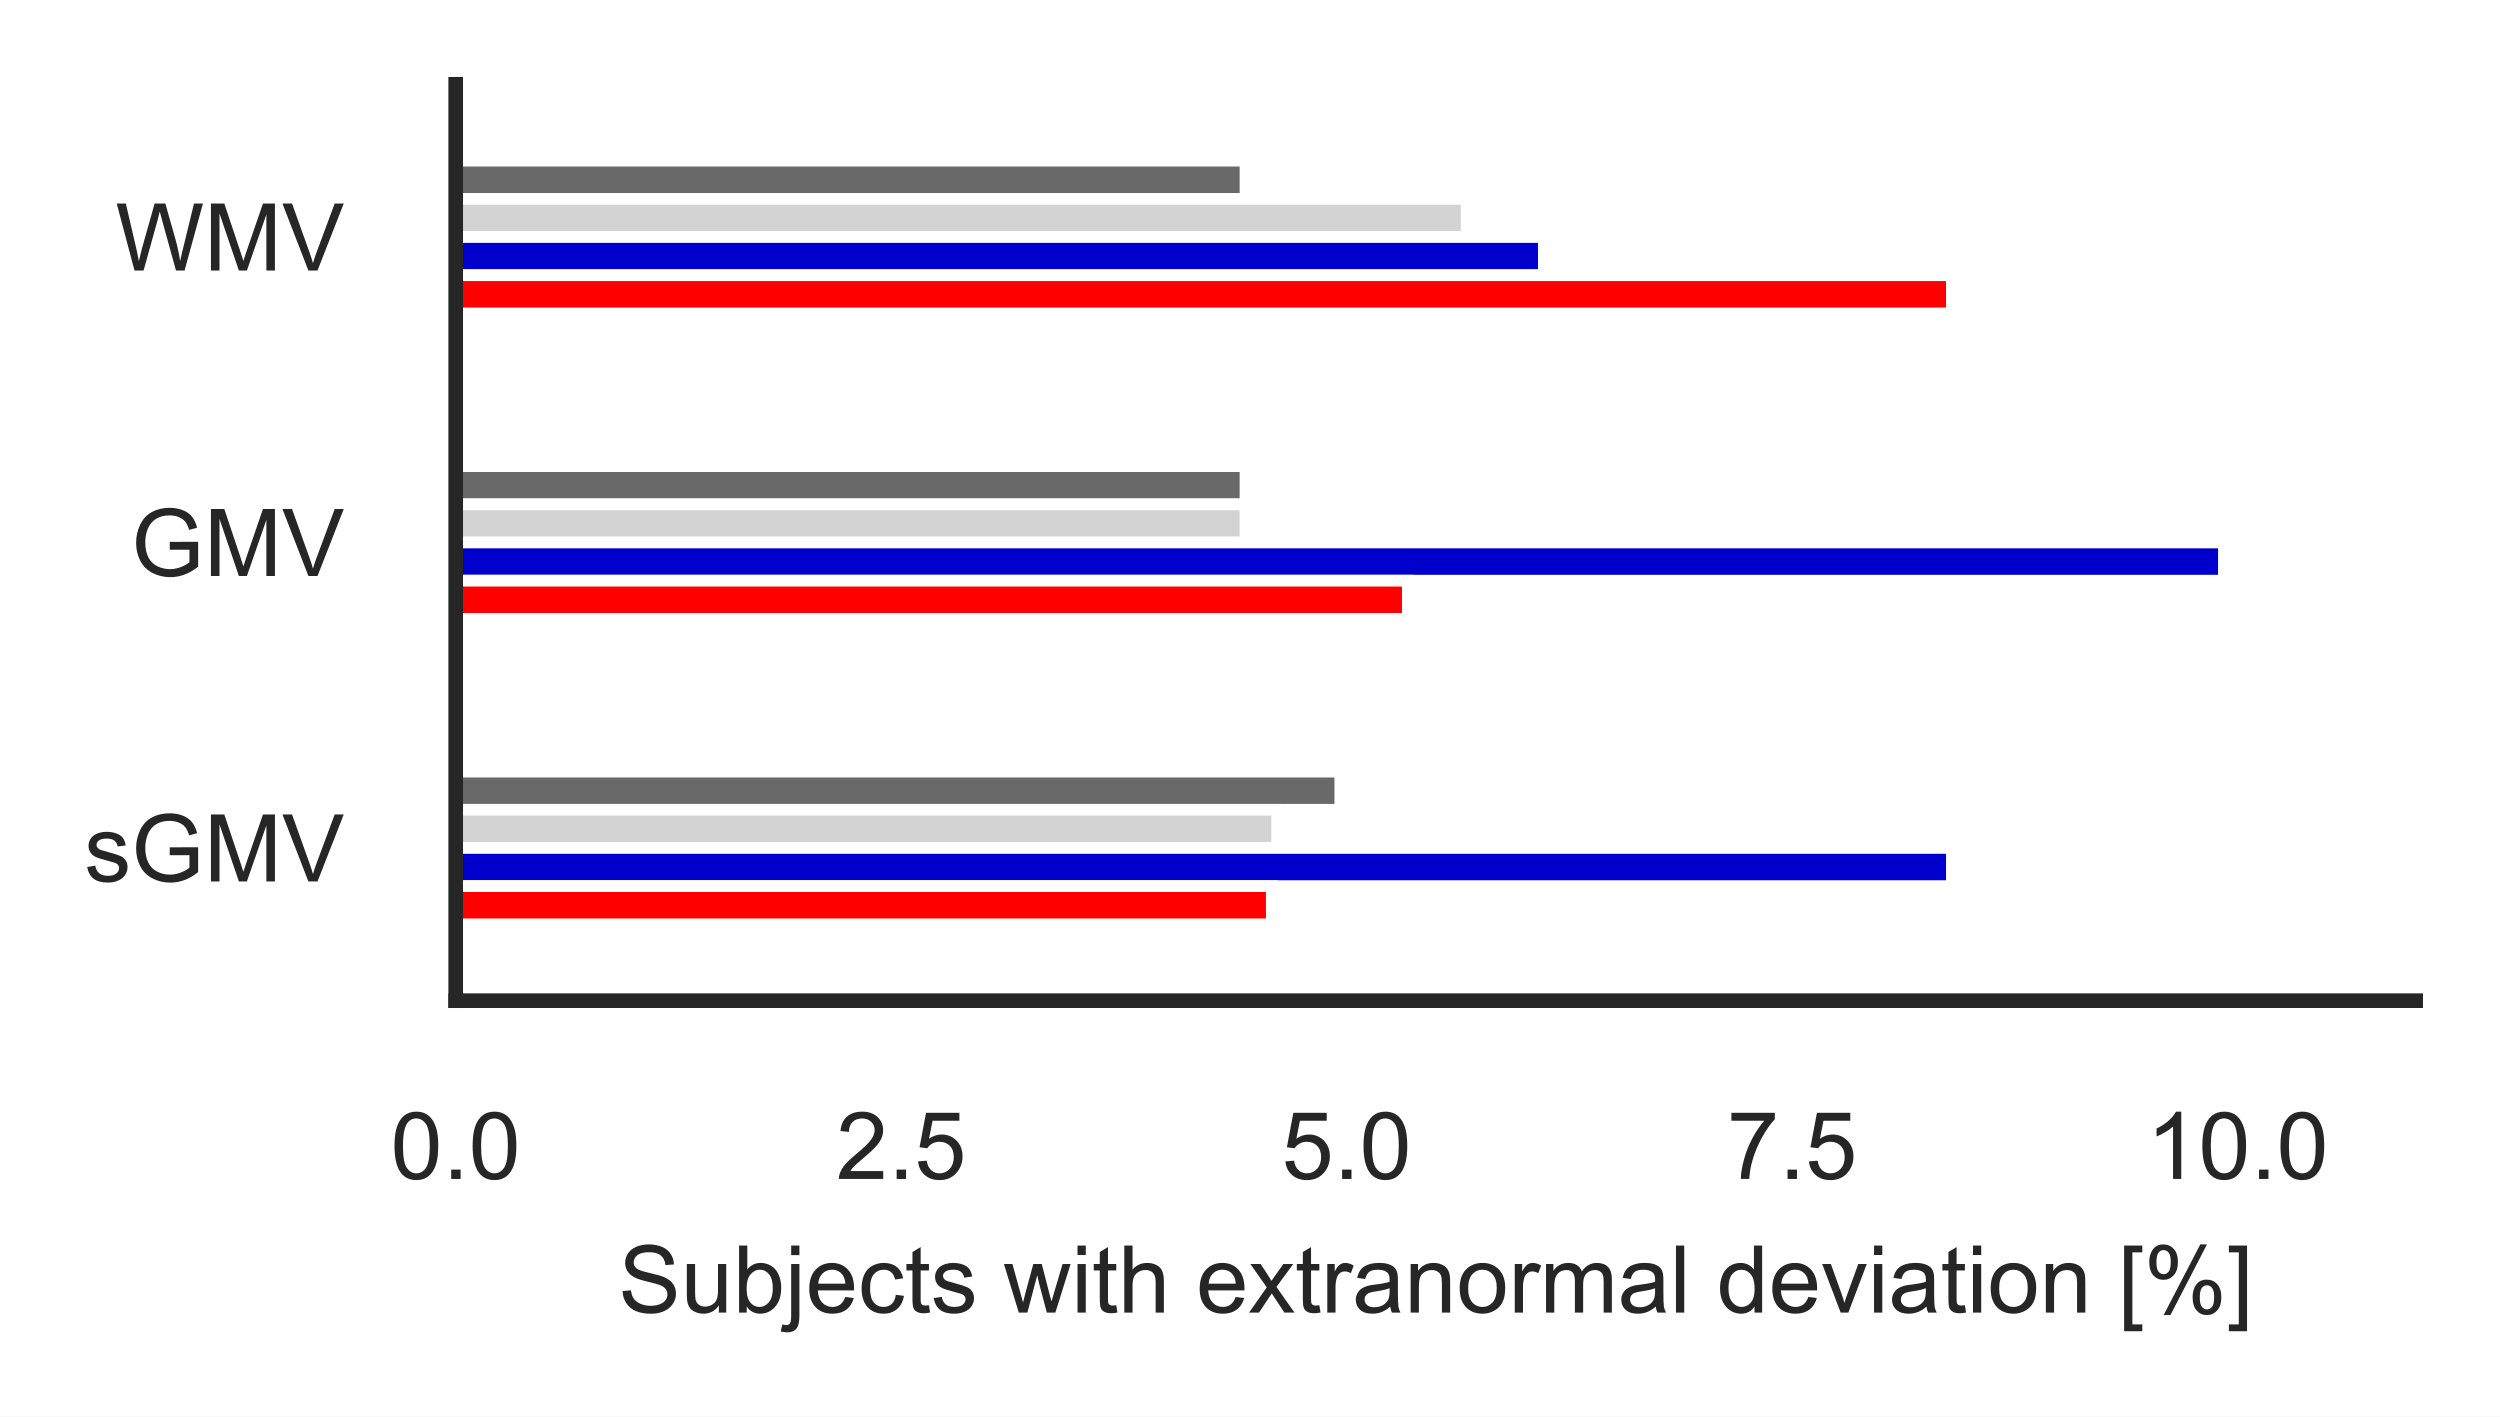
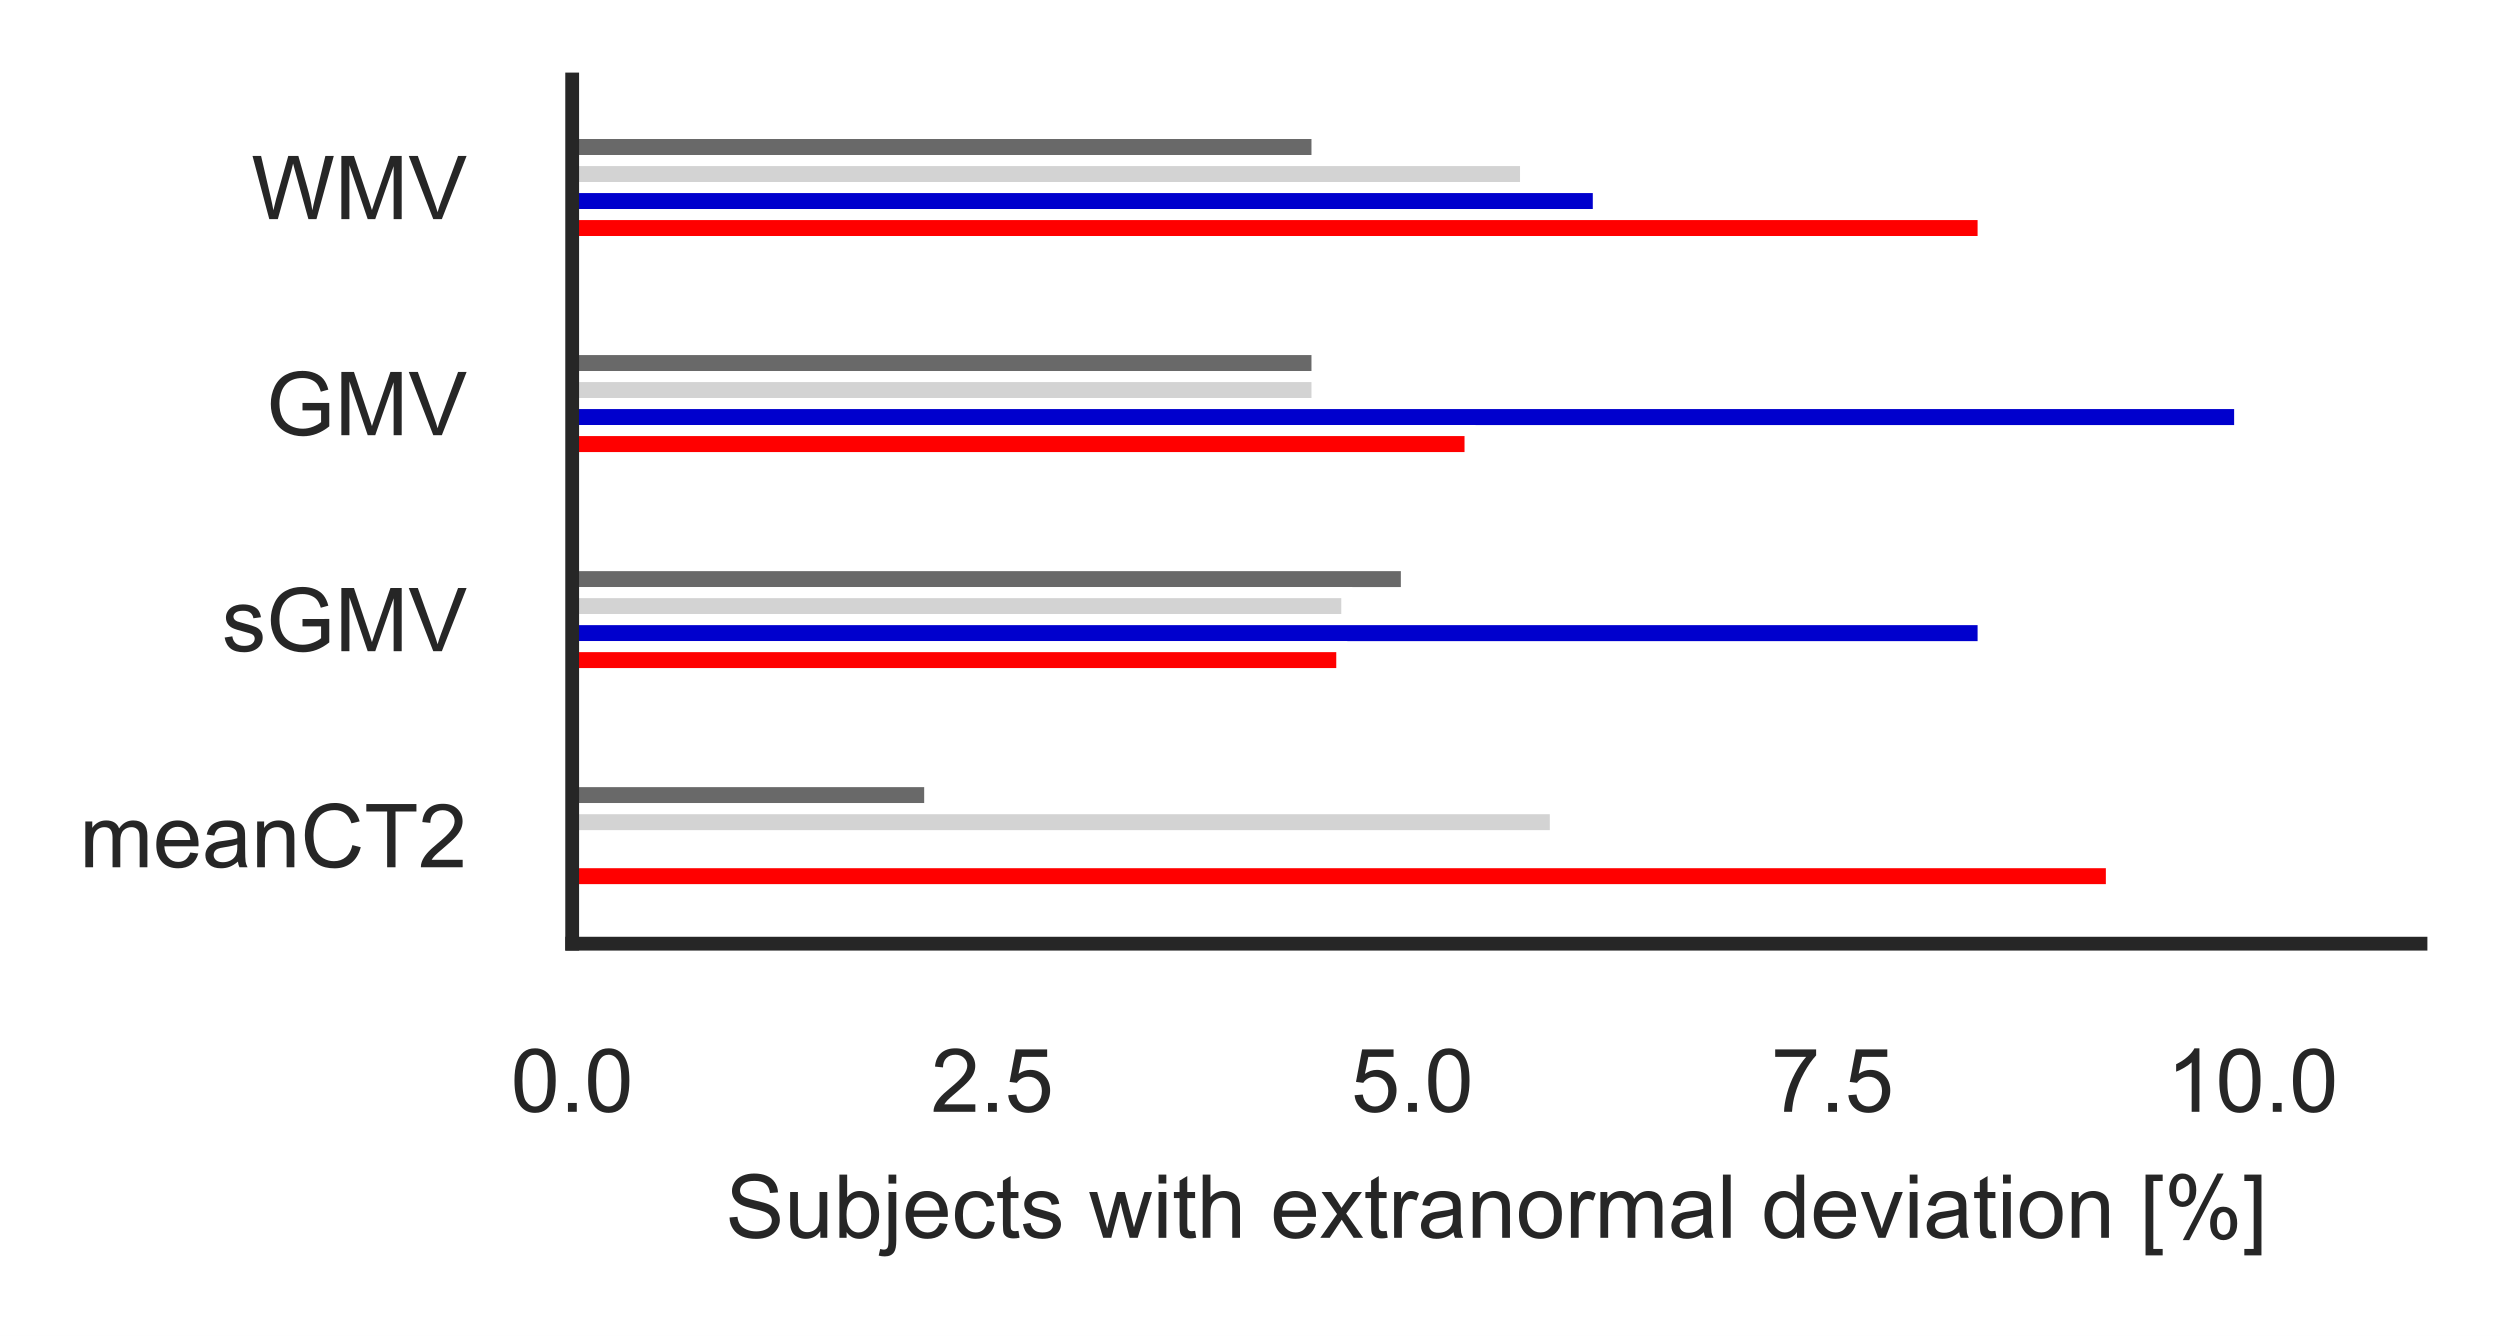
- <svg xmlns="http://www.w3.org/2000/svg" xmlns:xlink="http://www.w3.org/1999/xlink" width="213.523pt" height="120.992pt" viewBox="0 0 213.523 120.992" version="1.1">
+ <svg xmlns="http://www.w3.org/2000/svg" xmlns:xlink="http://www.w3.org/1999/xlink" width="226.423pt" height="120.992pt" viewBox="0 0 226.423 120.992" version="1.1">
  <defs>
    <style type="text/css">*{stroke-linejoin: round; stroke-linecap: butt}</style>
  </defs>
  <g id="figure_1">
    <g id="patch_1">
-       <path d="M 0 120.992  L 213.523 120.992  L 213.523 0  L 0 0  z " style="fill: #ffffff" />
+       <path d="M 0 120.992  L 226.423 120.992  L 226.423 0  L 0 0  z " style="fill: #ffffff" />
    </g>
    <g id="axes_1">
      <g id="patch_2">
-         <path d="M 38.922 85.468  L 206.322 85.468  L 206.322 7.2  L 38.922 7.2  z " style="fill: #ffffff" />
+         <path d="M 51.822 85.468  L 219.222 85.468  L 219.222 7.2  L 51.822 7.2  z " style="fill: #ffffff" />
      </g>
      <g id="matplotlib.axis_1">
        <g id="xtick_1">
          <g id="text_1">
-             <g style="fill: #262626" transform="translate(33.3625 100.6945) scale(0.08 -0.08)">
+             <g style="fill: #262626" transform="translate(46.2625 100.6945) scale(0.08 -0.08)">
              <defs>
                <path id="ArialMT-30" d="M 266 2259  Q 266 3072 433 3567  Q 600 4063 929 4331  Q 1259 4600 1759 4600  Q 2128 4600 2406 4451  Q 2684 4303 2865 4023  Q 3047 3744 3150 3342  Q 3253 2941 3253 2259  Q 3253 1453 3087 958  Q 2922 463 2592 192  Q 2263 -78 1759 -78  Q 1097 -78 719 397  Q 266 969 266 2259  z M 844 2259  Q 844 1131 1108 757  Q 1372 384 1759 384  Q 2147 384 2411 759  Q 2675 1134 2675 2259  Q 2675 3391 2411 3762  Q 2147 4134 1753 4134  Q 1366 4134 1134 3806  Q 844 3388 844 2259  z " transform="scale(0.015625)" />
                <path id="ArialMT-2e" d="M 581 0  L 581 641  L 1222 641  L 1222 0  L 581 0  z " transform="scale(0.015625)" />
              </defs>
              <use xlink:href="#ArialMT-30" />
              <use xlink:href="#ArialMT-2e" x="55.615" />
              <use xlink:href="#ArialMT-30" x="83.398" />
            </g>
          </g>
        </g>
        <g id="xtick_2">
          <g id="text_2">
-             <g style="fill: #262626" transform="translate(71.40796 100.6945) scale(0.08 -0.08)">
+             <g style="fill: #262626" transform="translate(84.30796 100.6945) scale(0.08 -0.08)">
              <defs>
                <path id="ArialMT-32" d="M 3222 541  L 3222 0  L 194 0  Q 188 203 259 391  Q 375 700 629 1000  Q 884 1300 1366 1694  Q 2113 2306 2375 2664  Q 2638 3022 2638 3341  Q 2638 3675 2398 3904  Q 2159 4134 1775 4134  Q 1369 4134 1125 3890  Q 881 3647 878 3216  L 300 3275  Q 359 3922 746 4261  Q 1134 4600 1788 4600  Q 2447 4600 2831 4234  Q 3216 3869 3216 3328  Q 3216 3053 3103 2787  Q 2991 2522 2730 2228  Q 2469 1934 1863 1422  Q 1356 997 1212 845  Q 1069 694 975 541  L 3222 541  z " transform="scale(0.015625)" />
                <path id="ArialMT-35" d="M 266 1200  L 856 1250  Q 922 819 1161 601  Q 1400 384 1738 384  Q 2144 384 2425 690  Q 2706 997 2706 1503  Q 2706 1984 2436 2262  Q 2166 2541 1728 2541  Q 1456 2541 1237 2417  Q 1019 2294 894 2097  L 366 2166  L 809 4519  L 3088 4519  L 3088 3981  L 1259 3981  L 1013 2750  Q 1425 3038 1878 3038  Q 2478 3038 2890 2622  Q 3303 2206 3303 1553  Q 3303 931 2941 478  Q 2500 -78 1738 -78  Q 1113 -78 717 272  Q 322 622 266 1200  z " transform="scale(0.015625)" />
              </defs>
              <use xlink:href="#ArialMT-32" />
              <use xlink:href="#ArialMT-2e" x="55.615" />
              <use xlink:href="#ArialMT-35" x="83.398" />
            </g>
          </g>
        </g>
        <g id="xtick_3">
          <g id="text_3">
-             <g style="fill: #262626" transform="translate(109.4534 100.6945) scale(0.08 -0.08)">
+             <g style="fill: #262626" transform="translate(122.3534 100.6945) scale(0.08 -0.08)">
              <use xlink:href="#ArialMT-35" />
              <use xlink:href="#ArialMT-2e" x="55.615" />
              <use xlink:href="#ArialMT-30" x="83.398" />
            </g>
          </g>
        </g>
        <g id="xtick_4">
          <g id="text_4">
-             <g style="fill: #262626" transform="translate(147.4989 100.6945) scale(0.08 -0.08)">
+             <g style="fill: #262626" transform="translate(160.3989 100.6945) scale(0.08 -0.08)">
              <defs>
                <path id="ArialMT-37" d="M 303 3981  L 303 4522  L 3269 4522  L 3269 4084  Q 2831 3619 2401 2847  Q 1972 2075 1738 1259  Q 1569 684 1522 0  L 944 0  Q 953 541 1156 1306  Q 1359 2072 1739 2783  Q 2119 3494 2547 3981  L 303 3981  z " transform="scale(0.015625)" />
              </defs>
              <use xlink:href="#ArialMT-37" />
              <use xlink:href="#ArialMT-2e" x="55.615" />
              <use xlink:href="#ArialMT-35" x="83.398" />
            </g>
          </g>
        </g>
        <g id="xtick_5">
          <g id="text_5">
-             <g style="fill: #262626" transform="translate(183.3199 100.6945) scale(0.08 -0.08)">
+             <g style="fill: #262626" transform="translate(196.2199 100.6945) scale(0.08 -0.08)">
              <defs>
                <path id="ArialMT-31" d="M 2384 0  L 1822 0  L 1822 3584  Q 1619 3391 1289 3197  Q 959 3003 697 2906  L 697 3450  Q 1169 3672 1522 3987  Q 1875 4303 2022 4600  L 2384 4600  L 2384 0  z " transform="scale(0.015625)" />
              </defs>
              <use xlink:href="#ArialMT-31" />
              <use xlink:href="#ArialMT-30" x="55.615" />
              <use xlink:href="#ArialMT-2e" x="111.23" />
              <use xlink:href="#ArialMT-30" x="139.014" />
            </g>
          </g>
        </g>
        <g id="text_6">
-           <g style="fill: #262626" transform="translate(52.81562 112.1082) scale(0.08 -0.08)">
+           <g style="fill: #262626" transform="translate(65.71563 112.1082) scale(0.08 -0.08)">
            <defs>
              <path id="ArialMT-53" d="M 288 1472  L 859 1522  Q 900 1178 1048 958  Q 1197 738 1509 602  Q 1822 466 2213 466  Q 2559 466 2825 569  Q 3091 672 3220 851  Q 3350 1031 3350 1244  Q 3350 1459 3225 1620  Q 3100 1781 2813 1891  Q 2628 1963 1997 2114  Q 1366 2266 1113 2400  Q 784 2572 623 2826  Q 463 3081 463 3397  Q 463 3744 659 4045  Q 856 4347 1234 4503  Q 1613 4659 2075 4659  Q 2584 4659 2973 4495  Q 3363 4331 3572 4012  Q 3781 3694 3797 3291  L 3216 3247  Q 3169 3681 2898 3903  Q 2628 4125 2100 4125  Q 1550 4125 1298 3923  Q 1047 3722 1047 3438  Q 1047 3191 1225 3031  Q 1400 2872 2139 2705  Q 2878 2538 3153 2413  Q 3553 2228 3743 1945  Q 3934 1663 3934 1294  Q 3934 928 3725 604  Q 3516 281 3123 101  Q 2731 -78 2241 -78  Q 1619 -78 1198 103  Q 778 284 539 648  Q 300 1013 288 1472  z " transform="scale(0.015625)" />
              <path id="ArialMT-75" d="M 2597 0  L 2597 488  Q 2209 -75 1544 -75  Q 1250 -75 995 37  Q 741 150 617 320  Q 494 491 444 738  Q 409 903 409 1263  L 409 3319  L 972 3319  L 972 1478  Q 972 1038 1006 884  Q 1059 663 1231 536  Q 1403 409 1656 409  Q 1909 409 2131 539  Q 2353 669 2445 892  Q 2538 1116 2538 1541  L 2538 3319  L 3100 3319  L 3100 0  L 2597 0  z " transform="scale(0.015625)" />
              <path id="ArialMT-62" d="M 941 0  L 419 0  L 419 4581  L 981 4581  L 981 2947  Q 1338 3394 1891 3394  Q 2197 3394 2470 3270  Q 2744 3147 2920 2923  Q 3097 2700 3197 2384  Q 3297 2069 3297 1709  Q 3297 856 2875 390  Q 2453 -75 1863 -75  Q 1275 -75 941 416  L 941 0  z M 934 1684  Q 934 1088 1097 822  Q 1363 388 1816 388  Q 2184 388 2453 708  Q 2722 1028 2722 1663  Q 2722 2313 2464 2622  Q 2206 2931 1841 2931  Q 1472 2931 1203 2611  Q 934 2291 934 1684  z " transform="scale(0.015625)" />
              <path id="ArialMT-6a" d="M 419 3928  L 419 4581  L 981 4581  L 981 3928  L 419 3928  z M -294 -1288  L -188 -809  Q -19 -853 78 -853  Q 250 -853 334 -739  Q 419 -625 419 -169  L 419 3319  L 981 3319  L 981 -181  Q 981 -794 822 -1034  Q 619 -1347 147 -1347  Q -81 -1347 -294 -1288  z " transform="scale(0.015625)" />
              <path id="ArialMT-65" d="M 2694 1069  L 3275 997  Q 3138 488 2766 206  Q 2394 -75 1816 -75  Q 1088 -75 661 373  Q 234 822 234 1631  Q 234 2469 665 2931  Q 1097 3394 1784 3394  Q 2450 3394 2872 2941  Q 3294 2488 3294 1666  Q 3294 1616 3291 1516  L 816 1516  Q 847 969 1125 678  Q 1403 388 1819 388  Q 2128 388 2347 550  Q 2566 713 2694 1069  z M 847 1978  L 2700 1978  Q 2663 2397 2488 2606  Q 2219 2931 1791 2931  Q 1403 2931 1139 2672  Q 875 2413 847 1978  z " transform="scale(0.015625)" />
              <path id="ArialMT-63" d="M 2588 1216  L 3141 1144  Q 3050 572 2676 248  Q 2303 -75 1759 -75  Q 1078 -75 664 370  Q 250 816 250 1647  Q 250 2184 428 2587  Q 606 2991 970 3192  Q 1334 3394 1763 3394  Q 2303 3394 2647 3120  Q 2991 2847 3088 2344  L 2541 2259  Q 2463 2594 2264 2762  Q 2066 2931 1784 2931  Q 1359 2931 1093 2626  Q 828 2322 828 1663  Q 828 994 1084 691  Q 1341 388 1753 388  Q 2084 388 2306 591  Q 2528 794 2588 1216  z " transform="scale(0.015625)" />
              <path id="ArialMT-74" d="M 1650 503  L 1731 6  Q 1494 -44 1306 -44  Q 1000 -44 831 53  Q 663 150 594 308  Q 525 466 525 972  L 525 2881  L 113 2881  L 113 3319  L 525 3319  L 525 4141  L 1084 4478  L 1084 3319  L 1650 3319  L 1650 2881  L 1084 2881  L 1084 941  Q 1084 700 1114 631  Q 1144 563 1211 522  Q 1278 481 1403 481  Q 1497 481 1650 503  z " transform="scale(0.015625)" />
              <path id="ArialMT-73" d="M 197 991  L 753 1078  Q 800 744 1014 566  Q 1228 388 1613 388  Q 2000 388 2187 545  Q 2375 703 2375 916  Q 2375 1106 2209 1216  Q 2094 1291 1634 1406  Q 1016 1563 777 1677  Q 538 1791 414 1992  Q 291 2194 291 2438  Q 291 2659 392 2848  Q 494 3038 669 3163  Q 800 3259 1026 3326  Q 1253 3394 1513 3394  Q 1903 3394 2198 3281  Q 2494 3169 2634 2976  Q 2775 2784 2828 2463  L 2278 2388  Q 2241 2644 2061 2787  Q 1881 2931 1553 2931  Q 1166 2931 1000 2803  Q 834 2675 834 2503  Q 834 2394 903 2306  Q 972 2216 1119 2156  Q 1203 2125 1616 2013  Q 2213 1853 2448 1751  Q 2684 1650 2818 1456  Q 2953 1263 2953 975  Q 2953 694 2789 445  Q 2625 197 2315 61  Q 2006 -75 1616 -75  Q 969 -75 630 194  Q 291 463 197 991  z " transform="scale(0.015625)" />
              <path id="ArialMT-20" transform="scale(0.015625)" />
              <path id="ArialMT-77" d="M 1034 0  L 19 3319  L 600 3319  L 1128 1403  L 1325 691  Q 1338 744 1497 1375  L 2025 3319  L 2603 3319  L 3100 1394  L 3266 759  L 3456 1400  L 4025 3319  L 4572 3319  L 3534 0  L 2950 0  L 2422 1988  L 2294 2553  L 1622 0  L 1034 0  z " transform="scale(0.015625)" />
              <path id="ArialMT-69" d="M 425 3934  L 425 4581  L 988 4581  L 988 3934  L 425 3934  z M 425 0  L 425 3319  L 988 3319  L 988 0  L 425 0  z " transform="scale(0.015625)" />
              <path id="ArialMT-68" d="M 422 0  L 422 4581  L 984 4581  L 984 2938  Q 1378 3394 1978 3394  Q 2347 3394 2619 3248  Q 2891 3103 3008 2847  Q 3125 2591 3125 2103  L 3125 0  L 2563 0  L 2563 2103  Q 2563 2525 2380 2717  Q 2197 2909 1863 2909  Q 1613 2909 1392 2779  Q 1172 2650 1078 2428  Q 984 2206 984 1816  L 984 0  L 422 0  z " transform="scale(0.015625)" />
              <path id="ArialMT-78" d="M 47 0  L 1259 1725  L 138 3319  L 841 3319  L 1350 2541  Q 1494 2319 1581 2169  Q 1719 2375 1834 2534  L 2394 3319  L 3066 3319  L 1919 1756  L 3153 0  L 2463 0  L 1781 1031  L 1600 1309  L 728 0  L 47 0  z " transform="scale(0.015625)" />
              <path id="ArialMT-72" d="M 416 0  L 416 3319  L 922 3319  L 922 2816  Q 1116 3169 1280 3281  Q 1444 3394 1641 3394  Q 1925 3394 2219 3213  L 2025 2691  Q 1819 2813 1613 2813  Q 1428 2813 1281 2702  Q 1134 2591 1072 2394  Q 978 2094 978 1738  L 978 0  L 416 0  z " transform="scale(0.015625)" />
              <path id="ArialMT-61" d="M 2588 409  Q 2275 144 1986 34  Q 1697 -75 1366 -75  Q 819 -75 525 192  Q 231 459 231 875  Q 231 1119 342 1320  Q 453 1522 633 1644  Q 813 1766 1038 1828  Q 1203 1872 1538 1913  Q 2219 1994 2541 2106  Q 2544 2222 2544 2253  Q 2544 2597 2384 2738  Q 2169 2928 1744 2928  Q 1347 2928 1158 2789  Q 969 2650 878 2297  L 328 2372  Q 403 2725 575 2942  Q 747 3159 1072 3276  Q 1397 3394 1825 3394  Q 2250 3394 2515 3294  Q 2781 3194 2906 3042  Q 3031 2891 3081 2659  Q 3109 2516 3109 2141  L 3109 1391  Q 3109 606 3145 398  Q 3181 191 3288 0  L 2700 0  Q 2613 175 2588 409  z M 2541 1666  Q 2234 1541 1622 1453  Q 1275 1403 1131 1340  Q 988 1278 909 1158  Q 831 1038 831 891  Q 831 666 1001 516  Q 1172 366 1500 366  Q 1825 366 2078 508  Q 2331 650 2450 897  Q 2541 1088 2541 1459  L 2541 1666  z " transform="scale(0.015625)" />
              <path id="ArialMT-6e" d="M 422 0  L 422 3319  L 928 3319  L 928 2847  Q 1294 3394 1984 3394  Q 2284 3394 2536 3286  Q 2788 3178 2913 3003  Q 3038 2828 3088 2588  Q 3119 2431 3119 2041  L 3119 0  L 2556 0  L 2556 2019  Q 2556 2363 2490 2533  Q 2425 2703 2258 2804  Q 2091 2906 1866 2906  Q 1506 2906 1245 2678  Q 984 2450 984 1813  L 984 0  L 422 0  z " transform="scale(0.015625)" />
              <path id="ArialMT-6f" d="M 213 1659  Q 213 2581 725 3025  Q 1153 3394 1769 3394  Q 2453 3394 2887 2945  Q 3322 2497 3322 1706  Q 3322 1066 3130 698  Q 2938 331 2570 128  Q 2203 -75 1769 -75  Q 1072 -75 642 372  Q 213 819 213 1659  z M 791 1659  Q 791 1022 1069 705  Q 1347 388 1769 388  Q 2188 388 2466 706  Q 2744 1025 2744 1678  Q 2744 2294 2464 2611  Q 2184 2928 1769 2928  Q 1347 2928 1069 2612  Q 791 2297 791 1659  z " transform="scale(0.015625)" />
              <path id="ArialMT-6d" d="M 422 0  L 422 3319  L 925 3319  L 925 2853  Q 1081 3097 1340 3245  Q 1600 3394 1931 3394  Q 2300 3394 2536 3241  Q 2772 3088 2869 2813  Q 3263 3394 3894 3394  Q 4388 3394 4653 3120  Q 4919 2847 4919 2278  L 4919 0  L 4359 0  L 4359 2091  Q 4359 2428 4304 2576  Q 4250 2725 4106 2815  Q 3963 2906 3769 2906  Q 3419 2906 3187 2673  Q 2956 2441 2956 1928  L 2956 0  L 2394 0  L 2394 2156  Q 2394 2531 2256 2718  Q 2119 2906 1806 2906  Q 1569 2906 1367 2781  Q 1166 2656 1075 2415  Q 984 2175 984 1722  L 984 0  L 422 0  z " transform="scale(0.015625)" />
              <path id="ArialMT-6c" d="M 409 0  L 409 4581  L 972 4581  L 972 0  L 409 0  z " transform="scale(0.015625)" />
              <path id="ArialMT-64" d="M 2575 0  L 2575 419  Q 2259 -75 1647 -75  Q 1250 -75 917 144  Q 584 363 401 755  Q 219 1147 219 1656  Q 219 2153 384 2558  Q 550 2963 881 3178  Q 1213 3394 1622 3394  Q 1922 3394 2156 3267  Q 2391 3141 2538 2938  L 2538 4581  L 3097 4581  L 3097 0  L 2575 0  z M 797 1656  Q 797 1019 1065 703  Q 1334 388 1700 388  Q 2069 388 2326 689  Q 2584 991 2584 1609  Q 2584 2291 2321 2609  Q 2059 2928 1675 2928  Q 1300 2928 1048 2622  Q 797 2316 797 1656  z " transform="scale(0.015625)" />
              <path id="ArialMT-76" d="M 1344 0  L 81 3319  L 675 3319  L 1388 1331  Q 1503 1009 1600 663  Q 1675 925 1809 1294  L 2547 3319  L 3125 3319  L 1869 0  L 1344 0  z " transform="scale(0.015625)" />
              <path id="ArialMT-5b" d="M 434 -1272  L 434 4581  L 1675 4581  L 1675 4116  L 997 4116  L 997 -806  L 1675 -806  L 1675 -1272  L 434 -1272  z " transform="scale(0.015625)" />
              <path id="ArialMT-25" d="M 372 3481  Q 372 3972 619 4315  Q 866 4659 1334 4659  Q 1766 4659 2048 4351  Q 2331 4044 2331 3447  Q 2331 2866 2045 2552  Q 1759 2238 1341 2238  Q 925 2238 648 2547  Q 372 2856 372 3481  z M 1350 4272  Q 1141 4272 1002 4090  Q 863 3909 863 3425  Q 863 2984 1003 2804  Q 1144 2625 1350 2625  Q 1563 2625 1702 2806  Q 1841 2988 1841 3469  Q 1841 3913 1700 4092  Q 1559 4272 1350 4272  z M 1353 -169  L 3859 4659  L 4316 4659  L 1819 -169  L 1353 -169  z M 3334 1075  Q 3334 1569 3581 1911  Q 3828 2253 4300 2253  Q 4731 2253 5014 1945  Q 5297 1638 5297 1041  Q 5297 459 5011 145  Q 4725 -169 4303 -169  Q 3888 -169 3611 142  Q 3334 453 3334 1075  z M 4316 1866  Q 4103 1866 3964 1684  Q 3825 1503 3825 1019  Q 3825 581 3965 400  Q 4106 219 4313 219  Q 4528 219 4667 400  Q 4806 581 4806 1063  Q 4806 1506 4665 1686  Q 4525 1866 4316 1866  z " transform="scale(0.015625)" />
              <path id="ArialMT-5d" d="M 1363 -1272  L 122 -1272  L 122 -806  L 800 -806  L 800 4116  L 122 4116  L 122 4581  L 1363 4581  L 1363 -1272  z " transform="scale(0.015625)" />
            </defs>
            <use xlink:href="#ArialMT-53" />
            <use xlink:href="#ArialMT-75" x="66.699" />
            <use xlink:href="#ArialMT-62" x="122.314" />
            <use xlink:href="#ArialMT-6a" x="177.93" />
            <use xlink:href="#ArialMT-65" x="200.146" />
            <use xlink:href="#ArialMT-63" x="255.762" />
            <use xlink:href="#ArialMT-74" x="305.762" />
            <use xlink:href="#ArialMT-73" x="333.545" />
            <use xlink:href="#ArialMT-20" x="383.545" />
            <use xlink:href="#ArialMT-77" x="411.328" />
            <use xlink:href="#ArialMT-69" x="483.545" />
            <use xlink:href="#ArialMT-74" x="505.762" />
            <use xlink:href="#ArialMT-68" x="533.545" />
            <use xlink:href="#ArialMT-20" x="589.16" />
            <use xlink:href="#ArialMT-65" x="616.943" />
            <use xlink:href="#ArialMT-78" x="672.559" />
            <use xlink:href="#ArialMT-74" x="722.559" />
            <use xlink:href="#ArialMT-72" x="750.342" />
            <use xlink:href="#ArialMT-61" x="783.643" />
            <use xlink:href="#ArialMT-6e" x="839.258" />
            <use xlink:href="#ArialMT-6f" x="894.873" />
            <use xlink:href="#ArialMT-72" x="950.488" />
            <use xlink:href="#ArialMT-6d" x="983.789" />
            <use xlink:href="#ArialMT-61" x="1067.09" />
            <use xlink:href="#ArialMT-6c" x="1122.705" />
            <use xlink:href="#ArialMT-20" x="1144.922" />
            <use xlink:href="#ArialMT-64" x="1172.705" />
            <use xlink:href="#ArialMT-65" x="1228.32" />
            <use xlink:href="#ArialMT-76" x="1283.936" />
            <use xlink:href="#ArialMT-69" x="1333.936" />
            <use xlink:href="#ArialMT-61" x="1356.152" />
            <use xlink:href="#ArialMT-74" x="1411.768" />
            <use xlink:href="#ArialMT-69" x="1439.551" />
            <use xlink:href="#ArialMT-6f" x="1461.768" />
            <use xlink:href="#ArialMT-6e" x="1517.383" />
            <use xlink:href="#ArialMT-20" x="1572.998" />
            <use xlink:href="#ArialMT-5b" x="1600.781" />
            <use xlink:href="#ArialMT-25" x="1628.564" />
            <use xlink:href="#ArialMT-5d" x="1717.48" />
          </g>
        </g>
      </g>
      <g id="matplotlib.axis_2">
        <g id="ytick_1">
          <g id="text_7">
-             <g style="fill: #262626" transform="translate(9.87125 23.10783) scale(0.08 -0.08)">
+             <g style="fill: #262626" transform="translate(22.77125 19.84665) scale(0.08 -0.08)">
              <defs>
                <path id="ArialMT-57" d="M 1294 0  L 78 4581  L 700 4581  L 1397 1578  Q 1509 1106 1591 641  Q 1766 1375 1797 1488  L 2669 4581  L 3400 4581  L 4056 2263  Q 4303 1400 4413 641  Q 4500 1075 4641 1638  L 5359 4581  L 5969 4581  L 4713 0  L 4128 0  L 3163 3491  Q 3041 3928 3019 4028  Q 2947 3713 2884 3491  L 1913 0  L 1294 0  z " transform="scale(0.015625)" />
                <path id="ArialMT-4d" d="M 475 0  L 475 4581  L 1388 4581  L 2472 1338  Q 2622 884 2691 659  Q 2769 909 2934 1394  L 4031 4581  L 4847 4581  L 4847 0  L 4263 0  L 4263 3834  L 2931 0  L 2384 0  L 1059 3900  L 1059 0  L 475 0  z " transform="scale(0.015625)" />
                <path id="ArialMT-56" d="M 1803 0  L 28 4581  L 684 4581  L 1875 1253  Q 2019 853 2116 503  Q 2222 878 2363 1253  L 3600 4581  L 4219 4581  L 2425 0  L 1803 0  z " transform="scale(0.015625)" />
              </defs>
              <use xlink:href="#ArialMT-57" />
              <use xlink:href="#ArialMT-4d" x="94.385" />
              <use xlink:href="#ArialMT-56" x="177.686" />
            </g>
          </g>
        </g>
        <g id="ytick_2">
          <g id="text_8">
-             <g style="fill: #262626" transform="translate(11.2 49.19724) scale(0.08 -0.08)">
+             <g style="fill: #262626" transform="translate(24.1 39.41371) scale(0.08 -0.08)">
              <defs>
                <path id="ArialMT-47" d="M 2638 1797  L 2638 2334  L 4578 2338  L 4578 638  Q 4131 281 3656 101  Q 3181 -78 2681 -78  Q 2006 -78 1454 211  Q 903 500 622 1047  Q 341 1594 341 2269  Q 341 2938 620 3517  Q 900 4097 1425 4378  Q 1950 4659 2634 4659  Q 3131 4659 3532 4498  Q 3934 4338 4162 4050  Q 4391 3763 4509 3300  L 3963 3150  Q 3859 3500 3706 3700  Q 3553 3900 3268 4020  Q 2984 4141 2638 4141  Q 2222 4141 1919 4014  Q 1616 3888 1430 3681  Q 1244 3475 1141 3228  Q 966 2803 966 2306  Q 966 1694 1177 1281  Q 1388 869 1791 669  Q 2194 469 2647 469  Q 3041 469 3416 620  Q 3791 772 3984 944  L 3984 1797  L 2638 1797  z " transform="scale(0.015625)" />
              </defs>
              <use xlink:href="#ArialMT-47" />
              <use xlink:href="#ArialMT-4d" x="77.783" />
              <use xlink:href="#ArialMT-56" x="161.084" />
            </g>
          </g>
        </g>
        <g id="ytick_3">
          <g id="text_9">
-             <g style="fill: #262626" transform="translate(7.2 75.28665) scale(0.08 -0.08)">
+             <g style="fill: #262626" transform="translate(20.1 58.98077) scale(0.08 -0.08)">
              <use xlink:href="#ArialMT-73" />
              <use xlink:href="#ArialMT-47" x="50" />
              <use xlink:href="#ArialMT-4d" x="127.783" />
              <use xlink:href="#ArialMT-56" x="211.084" />
            </g>
          </g>
        </g>
+         <g id="ytick_4">
+           <g id="text_10">
+             <g style="fill: #262626" transform="translate(7.2 78.54783) scale(0.08 -0.08)">
+               <defs>
+                 <path id="ArialMT-43" d="M 3763 1606  L 4369 1453  Q 4178 706 3683 314  Q 3188 -78 2472 -78  Q 1731 -78 1267 223  Q 803 525 561 1097  Q 319 1669 319 2325  Q 319 3041 592 3573  Q 866 4106 1370 4382  Q 1875 4659 2481 4659  Q 3169 4659 3637 4309  Q 4106 3959 4291 3325  L 3694 3184  Q 3534 3684 3231 3912  Q 2928 4141 2469 4141  Q 1941 4141 1586 3887  Q 1231 3634 1087 3207  Q 944 2781 944 2328  Q 944 1744 1114 1308  Q 1284 872 1643 656  Q 2003 441 2422 441  Q 2931 441 3284 734  Q 3638 1028 3763 1606  z " transform="scale(0.015625)" />
+                 <path id="ArialMT-54" d="M 1659 0  L 1659 4041  L 150 4041  L 150 4581  L 3781 4581  L 3781 4041  L 2266 4041  L 2266 0  L 1659 0  z " transform="scale(0.015625)" />
+               </defs>
+               <use xlink:href="#ArialMT-6d" />
+               <use xlink:href="#ArialMT-65" x="83.301" />
+               <use xlink:href="#ArialMT-61" x="138.916" />
+               <use xlink:href="#ArialMT-6e" x="194.531" />
+               <use xlink:href="#ArialMT-43" x="250.146" />
+               <use xlink:href="#ArialMT-54" x="322.363" />
+               <use xlink:href="#ArialMT-32" x="383.447" />
+             </g>
+           </g>
+         </g>
      </g>
      <g id="patch_3">
-         <path d="M 38.922 13.722  L 106.379 13.722  L 106.379 16.984  L 38.922 16.984  z " clip-path="url(#p463fc551c6)" style="fill: #696969; stroke: #ffffff; stroke-linejoin: miter" />
+         <path d="M 51.822 12.092  L 119.279 12.092  L 119.279 14.538  L 51.822 14.538  z " clip-path="url(#p04b76d853f)" style="fill: #696969; stroke: #ffffff; stroke-linejoin: miter" />
      </g>
      <g id="patch_4">
-         <path d="M 38.922 39.812  L 106.379 39.812  L 106.379 43.073  L 38.922 43.073  z " clip-path="url(#p463fc551c6)" style="fill: #696969; stroke: #ffffff; stroke-linejoin: miter" />
+         <path d="M 51.822 31.659  L 119.279 31.659  L 119.279 34.105  L 51.822 34.105  z " clip-path="url(#p04b76d853f)" style="fill: #696969; stroke: #ffffff; stroke-linejoin: miter" />
      </g>
      <g id="patch_5">
-         <path d="M 38.922 65.901  L 114.474 65.901  L 114.474 69.162  L 38.922 69.162  z " clip-path="url(#p463fc551c6)" style="fill: #696969; stroke: #ffffff; stroke-linejoin: miter" />
+         <path d="M 51.822 51.226  L 127.374 51.226  L 127.374 53.672  L 51.822 53.672  z " clip-path="url(#p04b76d853f)" style="fill: #696969; stroke: #ffffff; stroke-linejoin: miter" />
      </g>
      <g id="patch_6">
-         <path d="M 38.922 16.984  L 125.267 16.984  L 125.267 20.245  L 38.922 20.245  z " clip-path="url(#p463fc551c6)" style="fill: #d3d3d3; stroke: #ffffff; stroke-linejoin: miter" />
+         <path d="M 51.822 70.793  L 84.202 70.793  L 84.202 73.239  L 51.822 73.239  z " clip-path="url(#p04b76d853f)" style="fill: #696969; stroke: #ffffff; stroke-linejoin: miter" />
      </g>
      <g id="patch_7">
-         <path d="M 38.922 43.073  L 106.379 43.073  L 106.379 46.334  L 38.922 46.334  z " clip-path="url(#p463fc551c6)" style="fill: #d3d3d3; stroke: #ffffff; stroke-linejoin: miter" />
+         <path d="M 51.822 14.538  L 138.167 14.538  L 138.167 16.984  L 51.822 16.984  z " clip-path="url(#p04b76d853f)" style="fill: #d3d3d3; stroke: #ffffff; stroke-linejoin: miter" />
      </g>
      <g id="patch_8">
-         <path d="M 38.922 69.162  L 109.077 69.162  L 109.077 72.424  L 38.922 72.424  z " clip-path="url(#p463fc551c6)" style="fill: #d3d3d3; stroke: #ffffff; stroke-linejoin: miter" />
+         <path d="M 51.822 34.105  L 119.279 34.105  L 119.279 36.551  L 51.822 36.551  z " clip-path="url(#p04b76d853f)" style="fill: #d3d3d3; stroke: #ffffff; stroke-linejoin: miter" />
      </g>
      <g id="patch_9">
-         <path d="M 38.922 20.245  L 131.858 20.245  L 131.858 23.506  L 38.922 23.506  z " clip-path="url(#p463fc551c6)" style="fill: #0000cd; stroke: #ffffff; stroke-linejoin: miter" />
+         <path d="M 51.822 53.672  L 121.977 53.672  L 121.977 56.118  L 51.822 56.118  z " clip-path="url(#p04b76d853f)" style="fill: #d3d3d3; stroke: #ffffff; stroke-linejoin: miter" />
      </g>
      <g id="patch_10">
-         <path d="M 38.922 46.334  L 189.943 46.334  L 189.943 49.595  L 38.922 49.595  z " clip-path="url(#p463fc551c6)" style="fill: #0000cd; stroke: #ffffff; stroke-linejoin: miter" />
+         <path d="M 51.822 73.239  L 140.865 73.239  L 140.865 75.685  L 51.822 75.685  z " clip-path="url(#p04b76d853f)" style="fill: #d3d3d3; stroke: #ffffff; stroke-linejoin: miter" />
      </g>
      <g id="patch_11">
-         <path d="M 38.922 72.424  L 166.709 72.424  L 166.709 75.685  L 38.922 75.685  z " clip-path="url(#p463fc551c6)" style="fill: #0000cd; stroke: #ffffff; stroke-linejoin: miter" />
+         <path d="M 51.822 16.984  L 144.758 16.984  L 144.758 19.429  L 51.822 19.429  z " clip-path="url(#p04b76d853f)" style="fill: #0000cd; stroke: #ffffff; stroke-linejoin: miter" />
      </g>
      <g id="patch_12">
-         <path d="M 38.922 23.506  L 166.709 23.506  L 166.709 26.767  L 38.922 26.767  z " clip-path="url(#p463fc551c6)" style="fill: #ff0000; stroke: #ffffff; stroke-linejoin: miter" />
+         <path d="M 51.822 36.551  L 202.843 36.551  L 202.843 38.996  L 51.822 38.996  z " clip-path="url(#p04b76d853f)" style="fill: #0000cd; stroke: #ffffff; stroke-linejoin: miter" />
      </g>
      <g id="patch_13">
-         <path d="M 38.922 49.595  L 120.241 49.595  L 120.241 52.856  L 38.922 52.856  z " clip-path="url(#p463fc551c6)" style="fill: #ff0000; stroke: #ffffff; stroke-linejoin: miter" />
+         <path d="M 51.822 56.118  L 179.609 56.118  L 179.609 58.564  L 51.822 58.564  z " clip-path="url(#p04b76d853f)" style="fill: #0000cd; stroke: #ffffff; stroke-linejoin: miter" />
      </g>
      <g id="patch_14">
-         <path d="M 38.922 75.685  L 108.624 75.685  L 108.624 78.946  L 38.922 78.946  z " clip-path="url(#p463fc551c6)" style="fill: #ff0000; stroke: #ffffff; stroke-linejoin: miter" />
+         <path d="M 51.822 75.685  L 51.822 75.685  L 51.822 78.131  L 51.822 78.131  z " clip-path="url(#p04b76d853f)" style="fill: #0000cd; stroke: #ffffff; stroke-linejoin: miter" />
      </g>
      <g id="patch_15">
-         <path d="M 38.922 85.468  L 38.922 7.2  " style="fill: none; stroke: #262626; stroke-width: 1.25; stroke-linejoin: miter; stroke-linecap: square" />
+         <path d="M 51.822 19.429  L 179.609 19.429  L 179.609 21.875  L 51.822 21.875  z " clip-path="url(#p04b76d853f)" style="fill: #ff0000; stroke: #ffffff; stroke-linejoin: miter" />
      </g>
      <g id="patch_16">
-         <path d="M 38.922 85.468  L 206.322 85.468  " style="fill: none; stroke: #262626; stroke-width: 1.25; stroke-linejoin: miter; stroke-linecap: square" />
+         <path d="M 51.822 38.996  L 133.141 38.996  L 133.141 41.442  L 51.822 41.442  z " clip-path="url(#p04b76d853f)" style="fill: #ff0000; stroke: #ffffff; stroke-linejoin: miter" />
+       </g>
+       <g id="patch_17">
+         <path d="M 51.822 58.564  L 121.524 58.564  L 121.524 61.009  L 51.822 61.009  z " clip-path="url(#p04b76d853f)" style="fill: #ff0000; stroke: #ffffff; stroke-linejoin: miter" />
+       </g>
+       <g id="patch_18">
+         <path d="M 51.822 78.131  L 191.226 78.131  L 191.226 80.576  L 51.822 80.576  z " clip-path="url(#p04b76d853f)" style="fill: #ff0000; stroke: #ffffff; stroke-linejoin: miter" />
+       </g>
+       <g id="patch_19">
+         <path d="M 51.822 85.468  L 51.822 7.2  " style="fill: none; stroke: #262626; stroke-width: 1.25; stroke-linejoin: miter; stroke-linecap: square" />
+       </g>
+       <g id="patch_20">
+         <path d="M 51.822 85.468  L 219.222 85.468  " style="fill: none; stroke: #262626; stroke-width: 1.25; stroke-linejoin: miter; stroke-linecap: square" />
      </g>
    </g>
  </g>
  <defs>
-     <clipPath id="p463fc551c6">
-       <rect x="38.922" y="7.2" width="167.4" height="78.268" />
+     <clipPath id="p04b76d853f">
+       <rect x="51.822" y="7.2" width="167.4" height="78.268" />
    </clipPath>
  </defs>
</svg>
